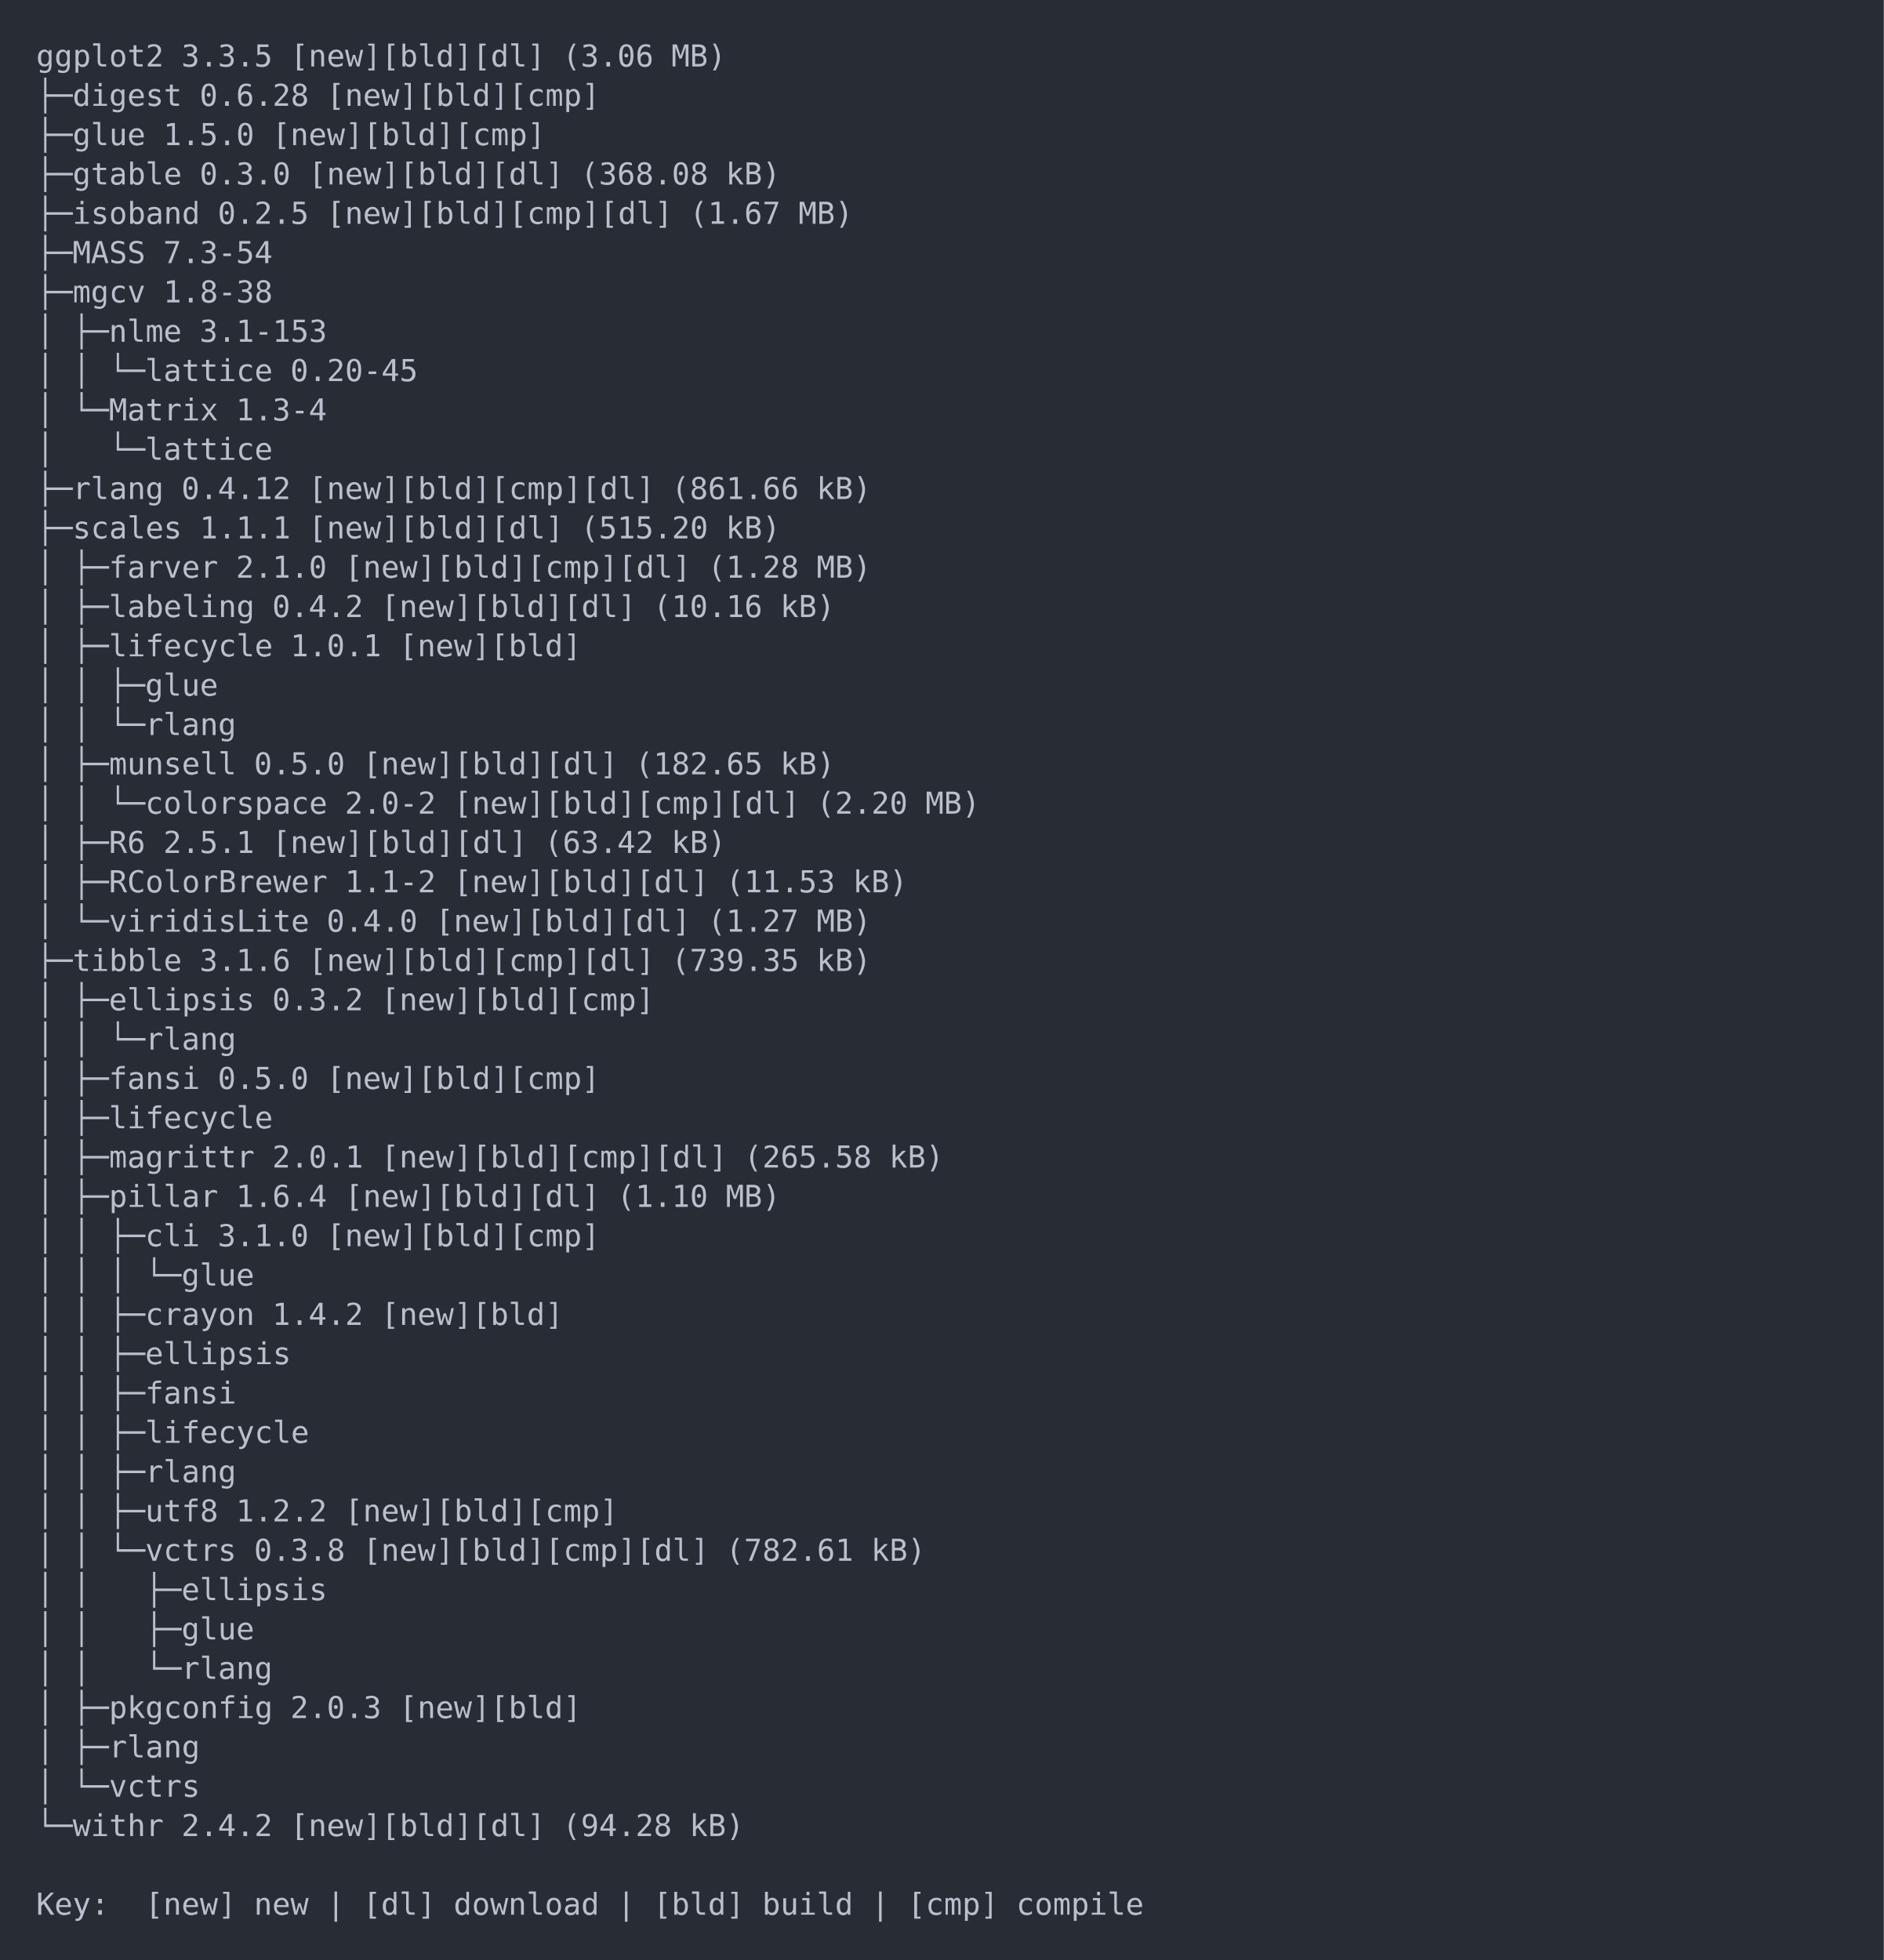
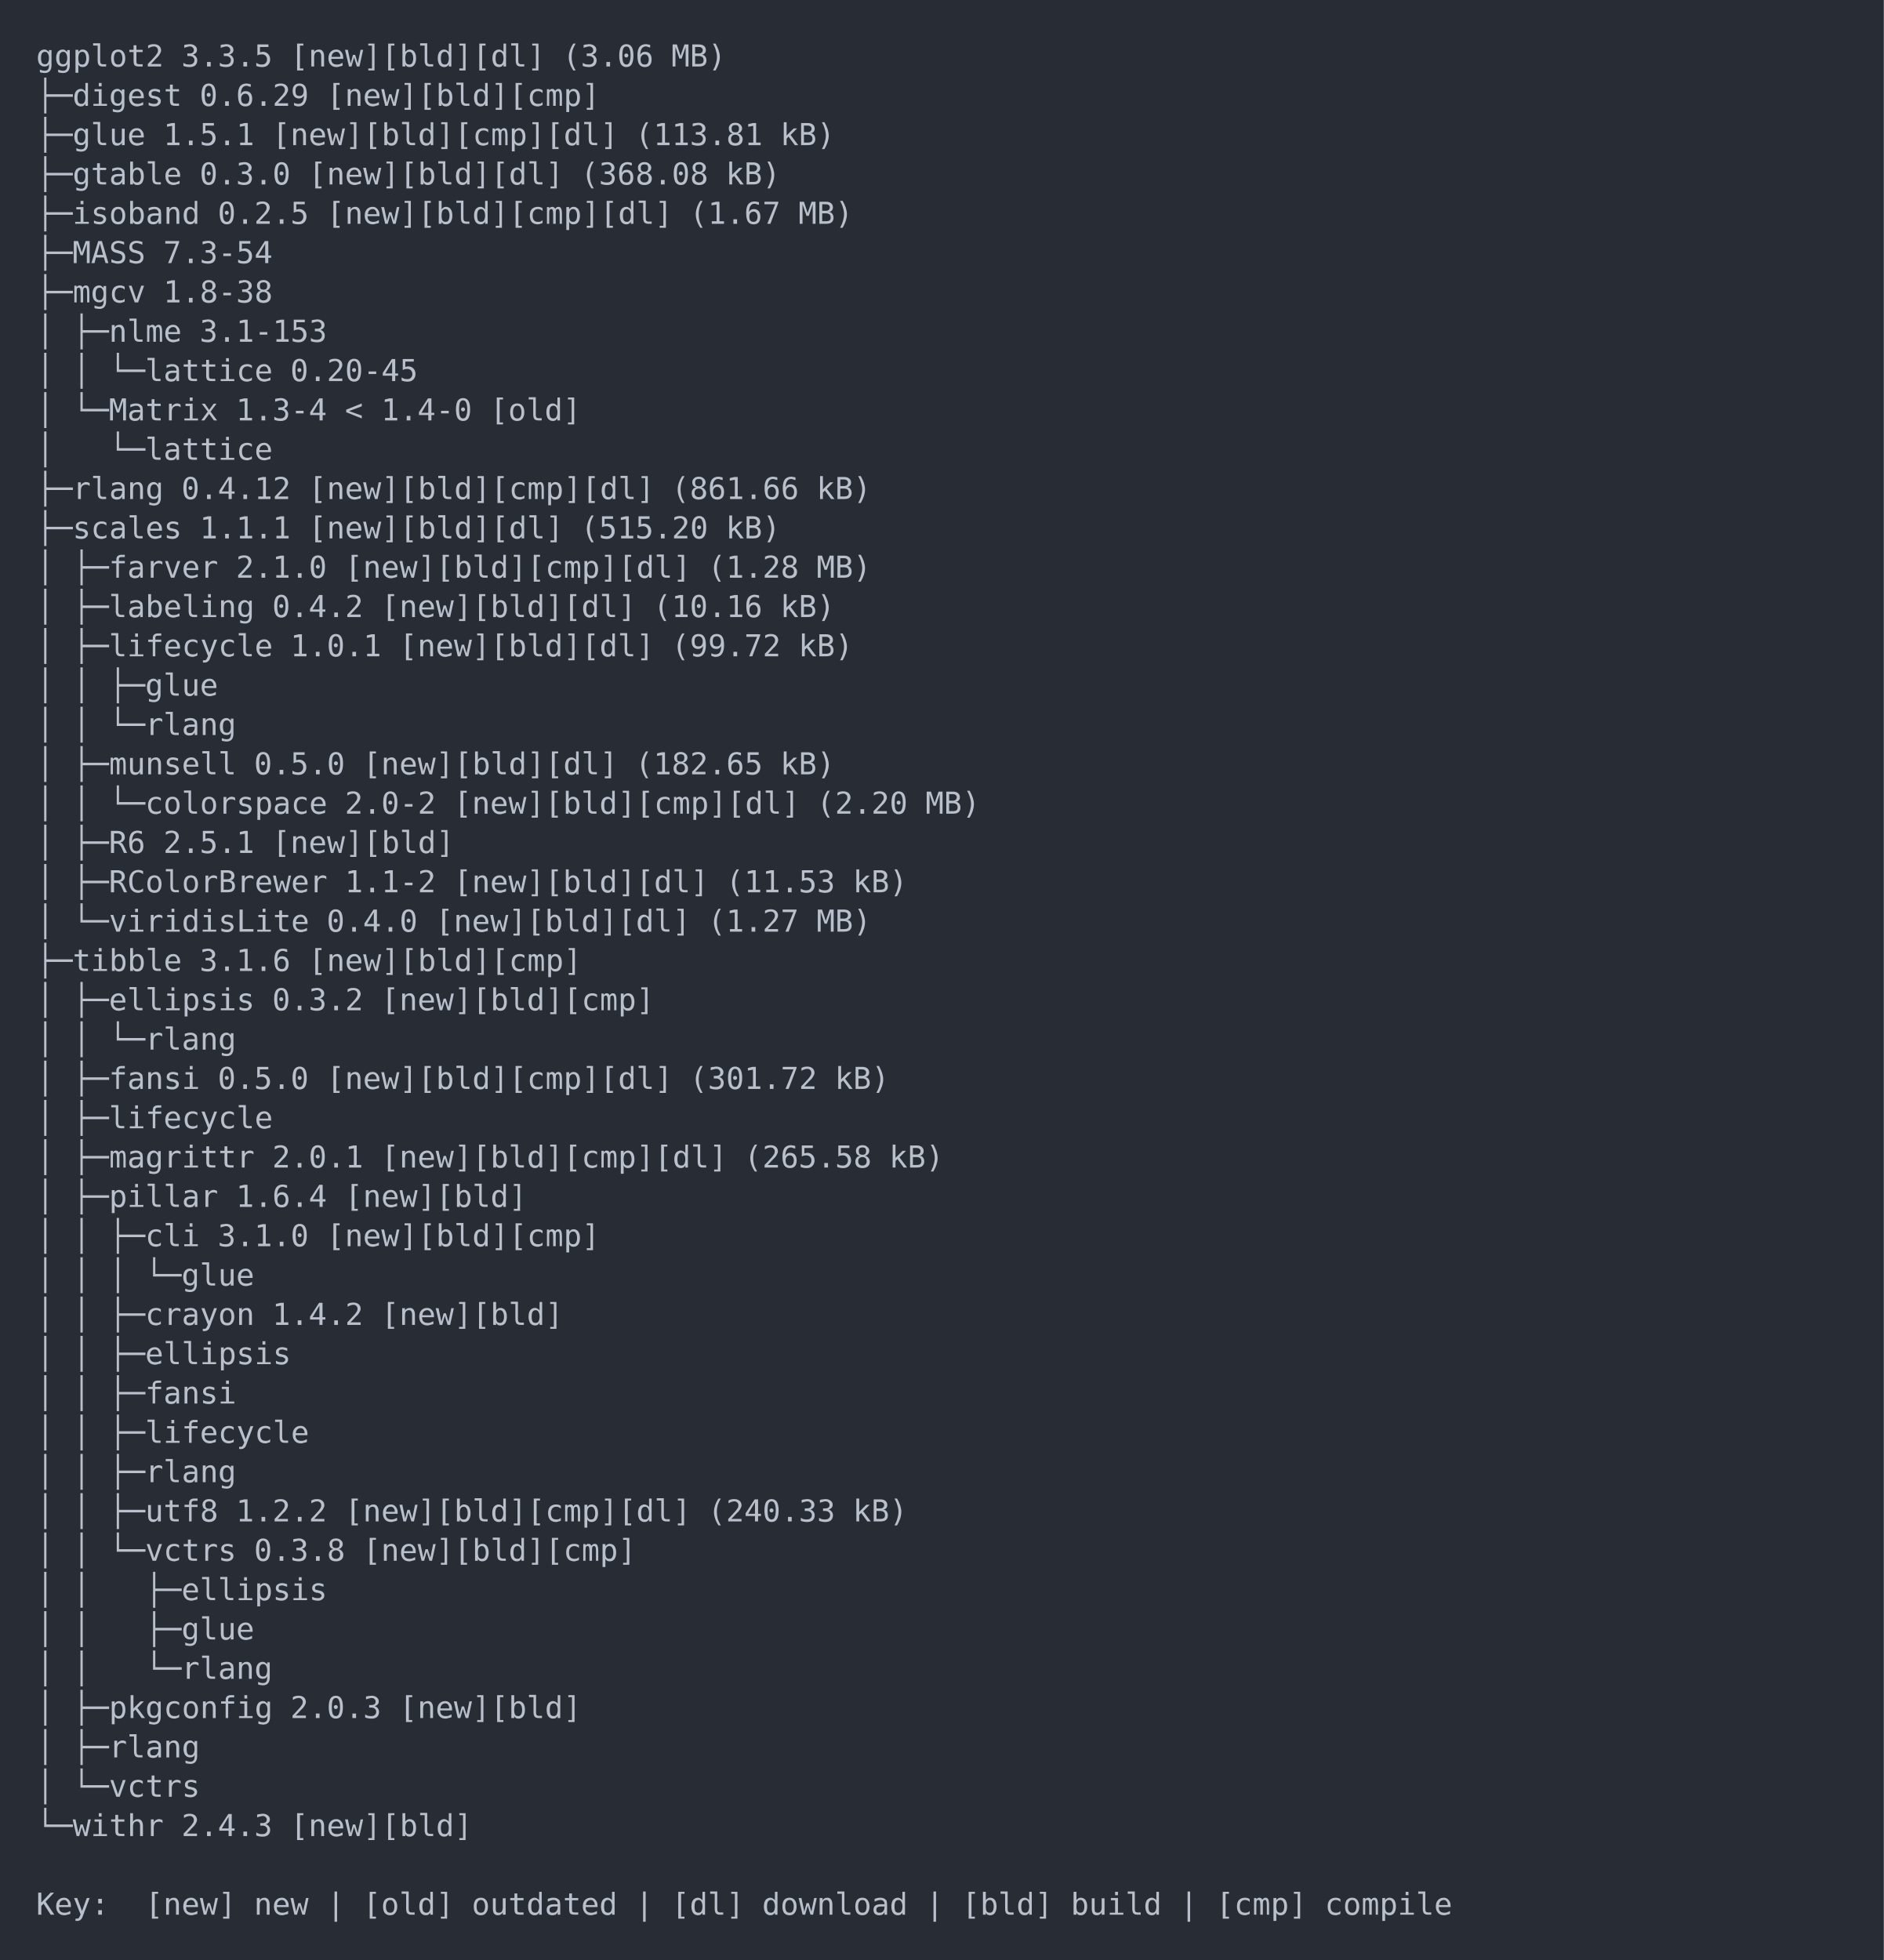
<svg xmlns="http://www.w3.org/2000/svg" xmlns:xlink="http://www.w3.org/1999/xlink" width="1040" height="1082.08">
  <rect width="1040" height="1082.08" rx="0" ry="0" class="a" />
  <svg height="1042.08" viewBox="0 0 100 104.208" width="1000" x="20" y="20">
    <style>.a{fill:rgb(40,45,53)}.b{font-family:'Fira Code',Monaco,Consolas,Menlo,'Bitstream Vera Sans Mono','Powerline Symbols',monospace}.c{fill:rgb(185,192,203);white-space:pre}.d{fill:transparent}</style>
    <g font-family="'Fira Code',Monaco,Consolas,Menlo,'Bitstream Vera Sans Mono','Powerline Symbols',monospace" font-size="1.67" class="b">
      <defs>
        <symbol id="1">
          <text x="0" y="1.67" class="c">│</text>
          <text x="2.004" y="1.67" class="c">│</text>
          <text x="4.008" y="1.67" class="c">└─rlang</text>
        </symbol>
        <symbol id="a">
          <rect height="49" width="100" x="0" y="0" class="d" />
        </symbol>
      </defs>
      <rect height="104.208" width="100" class="a" />
      <svg x="0" y="0" width="100">
        <svg x="0">
          <use xlink:href="#a" />
          <text x="0" y="1.67" class="c">ggplot2</text>
          <text x="8.016" y="1.67" class="c">3.3.5</text>
          <text x="14.028" y="1.67" class="c">[new][bld][dl]</text>
          <text x="29.058" y="1.67" class="c">(3.06</text>
          <text x="35.07" y="1.67" class="c">MB)</text>
          <text x="0" y="3.841" class="c">├─digest</text>
-           <text x="9.018" y="3.841" class="c">0.6.28</text>
+           <text x="9.018" y="3.841" class="c">0.6.29</text>
          <text x="16.032" y="3.841" class="c">[new][bld][cmp]</text>
          <text x="0" y="6.012" class="c">├─glue</text>
-           <text x="7.014" y="6.012" class="c">1.5.0</text>
-           <text x="13.026" y="6.012" class="c">[new][bld][cmp]</text>
+           <text x="7.014" y="6.012" class="c">1.5.1</text>
+           <text x="13.026" y="6.012" class="c">[new][bld][cmp][dl]</text>
+           <text x="33.066" y="6.012" class="c">(113.81</text>
+           <text x="41.082" y="6.012" class="c">kB)</text>
          <text x="0" y="8.183" class="c">├─gtable</text>
          <text x="9.018" y="8.183" class="c">0.3.0</text>
          <text x="15.03" y="8.183" class="c">[new][bld][dl]</text>
          <text x="30.06" y="8.183" class="c">(368.08</text>
          <text x="38.076" y="8.183" class="c">kB)</text>
          <text x="0" y="10.354" class="c">├─isoband</text>
          <text x="10.02" y="10.354" class="c">0.2.5</text>
          <text x="16.032" y="10.354" class="c">[new][bld][cmp][dl]</text>
          <text x="36.072" y="10.354" class="c">(1.67</text>
          <text x="42.084" y="10.354" class="c">MB)</text>
          <text x="0" y="12.525" class="c">├─MASS</text>
          <text x="7.014" y="12.525" class="c">7.3-54</text>
          <text x="0" y="14.696" class="c">├─mgcv</text>
          <text x="7.014" y="14.696" class="c">1.8-38</text>
          <text x="0" y="16.867" class="c">│</text>
          <text x="2.004" y="16.867" class="c">├─nlme</text>
          <text x="9.018" y="16.867" class="c">3.1-153</text>
          <text x="0" y="19.038" class="c">│</text>
          <text x="2.004" y="19.038" class="c">│</text>
          <text x="4.008" y="19.038" class="c">└─lattice</text>
          <text x="14.028" y="19.038" class="c">0.20-45</text>
          <text x="0" y="21.209" class="c">│</text>
          <text x="2.004" y="21.209" class="c">└─Matrix</text>
          <text x="11.022" y="21.209" class="c">1.3-4</text>
+           <text x="17.034" y="21.209" class="c">&lt;</text>
+           <text x="19.038" y="21.209" class="c">1.4-0</text>
+           <text x="25.05" y="21.209" class="c">[old]</text>
          <text x="0" y="23.38" class="c">│</text>
          <text x="4.008" y="23.38" class="c">└─lattice</text>
          <text x="0" y="25.551" class="c">├─rlang</text>
          <text x="8.016" y="25.551" class="c">0.4.12</text>
          <text x="15.03" y="25.551" class="c">[new][bld][cmp][dl]</text>
          <text x="35.07" y="25.551" class="c">(861.66</text>
          <text x="43.086" y="25.551" class="c">kB)</text>
          <text x="0" y="27.722" class="c">├─scales</text>
          <text x="9.018" y="27.722" class="c">1.1.1</text>
          <text x="15.03" y="27.722" class="c">[new][bld][dl]</text>
          <text x="30.06" y="27.722" class="c">(515.20</text>
          <text x="38.076" y="27.722" class="c">kB)</text>
          <text x="0" y="29.893" class="c">│</text>
          <text x="2.004" y="29.893" class="c">├─farver</text>
          <text x="11.022" y="29.893" class="c">2.1.0</text>
          <text x="17.034" y="29.893" class="c">[new][bld][cmp][dl]</text>
          <text x="37.074" y="29.893" class="c">(1.28</text>
          <text x="43.086" y="29.893" class="c">MB)</text>
          <text x="0" y="32.064" class="c">│</text>
          <text x="2.004" y="32.064" class="c">├─labeling</text>
          <text x="13.026" y="32.064" class="c">0.4.2</text>
          <text x="19.038" y="32.064" class="c">[new][bld][dl]</text>
          <text x="34.068" y="32.064" class="c">(10.16</text>
          <text x="41.082" y="32.064" class="c">kB)</text>
          <text x="0" y="34.235" class="c">│</text>
          <text x="2.004" y="34.235" class="c">├─lifecycle</text>
          <text x="14.028" y="34.235" class="c">1.0.1</text>
-           <text x="20.04" y="34.235" class="c">[new][bld]</text>
+           <text x="20.04" y="34.235" class="c">[new][bld][dl]</text>
+           <text x="35.07" y="34.235" class="c">(99.72</text>
+           <text x="42.084" y="34.235" class="c">kB)</text>
          <text x="0" y="36.406" class="c">│</text>
          <text x="2.004" y="36.406" class="c">│</text>
          <text x="4.008" y="36.406" class="c">├─glue</text>
          <use xlink:href="#1" y="36.907" />
          <text x="0" y="40.748" class="c">│</text>
          <text x="2.004" y="40.748" class="c">├─munsell</text>
          <text x="12.024" y="40.748" class="c">0.5.0</text>
          <text x="18.036" y="40.748" class="c">[new][bld][dl]</text>
          <text x="33.066" y="40.748" class="c">(182.65</text>
          <text x="41.082" y="40.748" class="c">kB)</text>
          <text x="0" y="42.919" class="c">│</text>
          <text x="2.004" y="42.919" class="c">│</text>
          <text x="4.008" y="42.919" class="c">└─colorspace</text>
          <text x="17.034" y="42.919" class="c">2.0-2</text>
          <text x="23.046" y="42.919" class="c">[new][bld][cmp][dl]</text>
          <text x="43.086" y="42.919" class="c">(2.20</text>
          <text x="49.098" y="42.919" class="c">MB)</text>
          <text x="0" y="45.09" class="c">│</text>
          <text x="2.004" y="45.09" class="c">├─R6</text>
          <text x="7.014" y="45.09" class="c">2.5.1</text>
-           <text x="13.026" y="45.09" class="c">[new][bld][dl]</text>
-           <text x="28.056" y="45.09" class="c">(63.42</text>
-           <text x="35.07" y="45.09" class="c">kB)</text>
+           <text x="13.026" y="45.09" class="c">[new][bld]</text>
          <text x="0" y="47.261" class="c">│</text>
          <text x="2.004" y="47.261" class="c">├─RColorBrewer</text>
          <text x="17.034" y="47.261" class="c">1.1-2</text>
          <text x="23.046" y="47.261" class="c">[new][bld][dl]</text>
          <text x="38.076" y="47.261" class="c">(11.53</text>
          <text x="45.09" y="47.261" class="c">kB)</text>
          <text x="0" y="49.432" class="c">│</text>
          <text x="2.004" y="49.432" class="c">└─viridisLite</text>
          <text x="16.032" y="49.432" class="c">0.4.0</text>
          <text x="22.044" y="49.432" class="c">[new][bld][dl]</text>
          <text x="37.074" y="49.432" class="c">(1.27</text>
          <text x="43.086" y="49.432" class="c">MB)</text>
          <text x="0" y="51.603" class="c">├─tibble</text>
          <text x="9.018" y="51.603" class="c">3.1.6</text>
-           <text x="15.03" y="51.603" class="c">[new][bld][cmp][dl]</text>
-           <text x="35.07" y="51.603" class="c">(739.35</text>
-           <text x="43.086" y="51.603" class="c">kB)</text>
+           <text x="15.03" y="51.603" class="c">[new][bld][cmp]</text>
          <text x="0" y="53.774" class="c">│</text>
          <text x="2.004" y="53.774" class="c">├─ellipsis</text>
          <text x="13.026" y="53.774" class="c">0.3.2</text>
          <text x="19.038" y="53.774" class="c">[new][bld][cmp]</text>
          <use xlink:href="#1" y="54.275" />
          <text x="0" y="58.116" class="c">│</text>
          <text x="2.004" y="58.116" class="c">├─fansi</text>
          <text x="10.02" y="58.116" class="c">0.5.0</text>
-           <text x="16.032" y="58.116" class="c">[new][bld][cmp]</text>
+           <text x="16.032" y="58.116" class="c">[new][bld][cmp][dl]</text>
+           <text x="36.072" y="58.116" class="c">(301.72</text>
+           <text x="44.088" y="58.116" class="c">kB)</text>
          <text x="0" y="60.287" class="c">│</text>
          <text x="2.004" y="60.287" class="c">├─lifecycle</text>
          <text x="0" y="62.458" class="c">│</text>
          <text x="2.004" y="62.458" class="c">├─magrittr</text>
          <text x="13.026" y="62.458" class="c">2.0.1</text>
          <text x="19.038" y="62.458" class="c">[new][bld][cmp][dl]</text>
          <text x="39.078" y="62.458" class="c">(265.58</text>
          <text x="47.094" y="62.458" class="c">kB)</text>
          <text x="0" y="64.629" class="c">│</text>
          <text x="2.004" y="64.629" class="c">├─pillar</text>
          <text x="11.022" y="64.629" class="c">1.6.4</text>
-           <text x="17.034" y="64.629" class="c">[new][bld][dl]</text>
-           <text x="32.064" y="64.629" class="c">(1.10</text>
-           <text x="38.076" y="64.629" class="c">MB)</text>
+           <text x="17.034" y="64.629" class="c">[new][bld]</text>
          <text x="0" y="66.8" class="c">│</text>
          <text x="2.004" y="66.8" class="c">│</text>
          <text x="4.008" y="66.8" class="c">├─cli</text>
          <text x="10.02" y="66.8" class="c">3.1.0</text>
          <text x="16.032" y="66.8" class="c">[new][bld][cmp]</text>
          <text x="0" y="68.971" class="c">│</text>
          <text x="2.004" y="68.971" class="c">│</text>
          <text x="4.008" y="68.971" class="c">│</text>
          <text x="6.012" y="68.971" class="c">└─glue</text>
          <text x="0" y="71.142" class="c">│</text>
          <text x="2.004" y="71.142" class="c">│</text>
          <text x="4.008" y="71.142" class="c">├─crayon</text>
          <text x="13.026" y="71.142" class="c">1.4.2</text>
          <text x="19.038" y="71.142" class="c">[new][bld]</text>
          <text x="0" y="73.313" class="c">│</text>
          <text x="2.004" y="73.313" class="c">│</text>
          <text x="4.008" y="73.313" class="c">├─ellipsis</text>
          <text x="0" y="75.484" class="c">│</text>
          <text x="2.004" y="75.484" class="c">│</text>
          <text x="4.008" y="75.484" class="c">├─fansi</text>
          <text x="0" y="77.655" class="c">│</text>
          <text x="2.004" y="77.655" class="c">│</text>
          <text x="4.008" y="77.655" class="c">├─lifecycle</text>
          <text x="0" y="79.826" class="c">│</text>
          <text x="2.004" y="79.826" class="c">│</text>
          <text x="4.008" y="79.826" class="c">├─rlang</text>
          <text x="0" y="81.997" class="c">│</text>
          <text x="2.004" y="81.997" class="c">│</text>
          <text x="4.008" y="81.997" class="c">├─utf8</text>
          <text x="11.022" y="81.997" class="c">1.2.2</text>
-           <text x="17.034" y="81.997" class="c">[new][bld][cmp]</text>
+           <text x="17.034" y="81.997" class="c">[new][bld][cmp][dl]</text>
+           <text x="37.074" y="81.997" class="c">(240.33</text>
+           <text x="45.09" y="81.997" class="c">kB)</text>
          <text x="0" y="84.168" class="c">│</text>
          <text x="2.004" y="84.168" class="c">│</text>
          <text x="4.008" y="84.168" class="c">└─vctrs</text>
          <text x="12.024" y="84.168" class="c">0.3.8</text>
-           <text x="18.036" y="84.168" class="c">[new][bld][cmp][dl]</text>
-           <text x="38.076" y="84.168" class="c">(782.61</text>
-           <text x="46.092" y="84.168" class="c">kB)</text>
+           <text x="18.036" y="84.168" class="c">[new][bld][cmp]</text>
          <text x="0" y="86.339" class="c">│</text>
          <text x="2.004" y="86.339" class="c">│</text>
          <text x="6.012" y="86.339" class="c">├─ellipsis</text>
          <text x="0" y="88.51" class="c">│</text>
          <text x="2.004" y="88.51" class="c">│</text>
          <text x="6.012" y="88.51" class="c">├─glue</text>
          <text x="0" y="90.681" class="c">│</text>
          <text x="2.004" y="90.681" class="c">│</text>
          <text x="6.012" y="90.681" class="c">└─rlang</text>
          <text x="0" y="92.852" class="c">│</text>
          <text x="2.004" y="92.852" class="c">├─pkgconfig</text>
          <text x="14.028" y="92.852" class="c">2.0.3</text>
          <text x="20.04" y="92.852" class="c">[new][bld]</text>
          <text x="0" y="95.023" class="c">│</text>
          <text x="2.004" y="95.023" class="c">├─rlang</text>
          <text x="0" y="97.194" class="c">│</text>
          <text x="2.004" y="97.194" class="c">└─vctrs</text>
          <text x="0" y="99.365" class="c">└─withr</text>
-           <text x="8.016" y="99.365" class="c">2.4.2</text>
-           <text x="14.028" y="99.365" class="c">[new][bld][dl]</text>
-           <text x="29.058" y="99.365" class="c">(94.28</text>
-           <text x="36.072" y="99.365" class="c">kB)</text>
+           <text x="8.016" y="99.365" class="c">2.4.3</text>
+           <text x="14.028" y="99.365" class="c">[new][bld]</text>
          <text x="0" y="103.707" class="c">Key:</text>
          <text x="6.012" y="103.707" class="c">[new]</text>
          <text x="12.024" y="103.707" class="c">new</text>
          <text x="16.032" y="103.707" class="c">|</text>
-           <text x="18.036" y="103.707" class="c">[dl]</text>
-           <text x="23.046" y="103.707" class="c">download</text>
-           <text x="32.064" y="103.707" class="c">|</text>
-           <text x="34.068" y="103.707" class="c">[bld]</text>
-           <text x="40.08" y="103.707" class="c">build</text>
-           <text x="46.092" y="103.707" class="c">|</text>
-           <text x="48.096" y="103.707" class="c">[cmp]</text>
-           <text x="54.108" y="103.707" class="c">compile</text>
+           <text x="18.036" y="103.707" class="c">[old]</text>
+           <text x="24.048" y="103.707" class="c">outdated</text>
+           <text x="33.066" y="103.707" class="c">|</text>
+           <text x="35.07" y="103.707" class="c">[dl]</text>
+           <text x="40.08" y="103.707" class="c">download</text>
+           <text x="49.098" y="103.707" class="c">|</text>
+           <text x="51.102" y="103.707" class="c">[bld]</text>
+           <text x="57.114" y="103.707" class="c">build</text>
+           <text x="63.126" y="103.707" class="c">|</text>
+           <text x="65.13" y="103.707" class="c">[cmp]</text>
+           <text x="71.142" y="103.707" class="c">compile</text>
        </svg>
      </svg>
    </g>
  </svg>
</svg>
